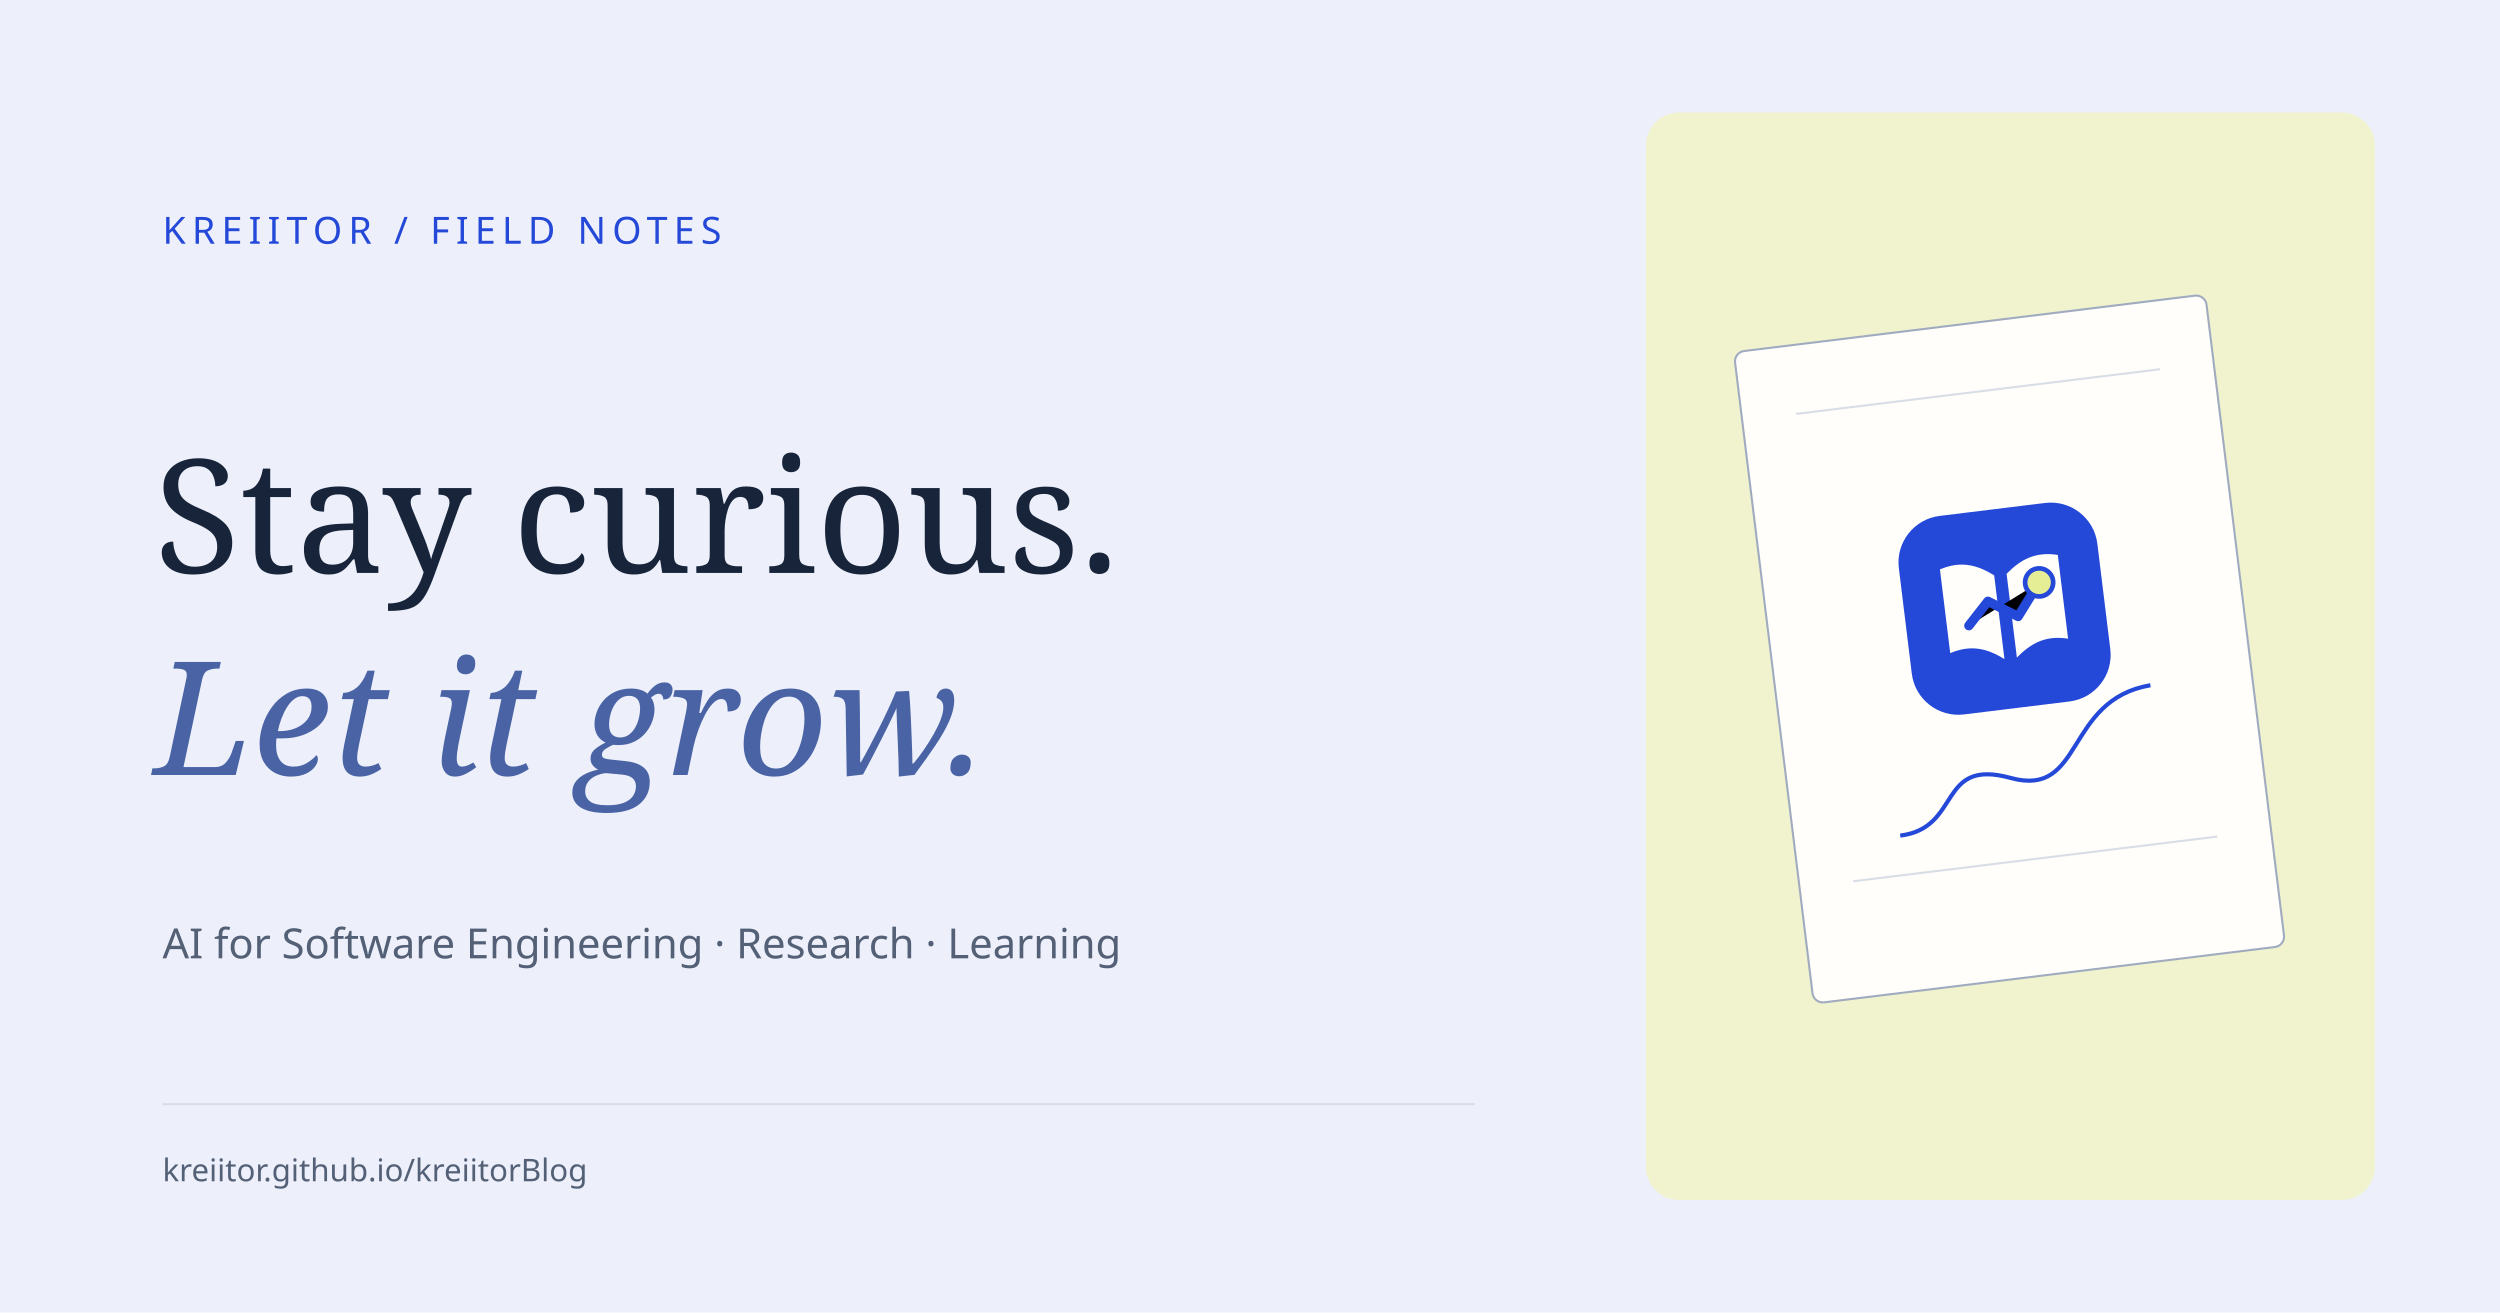
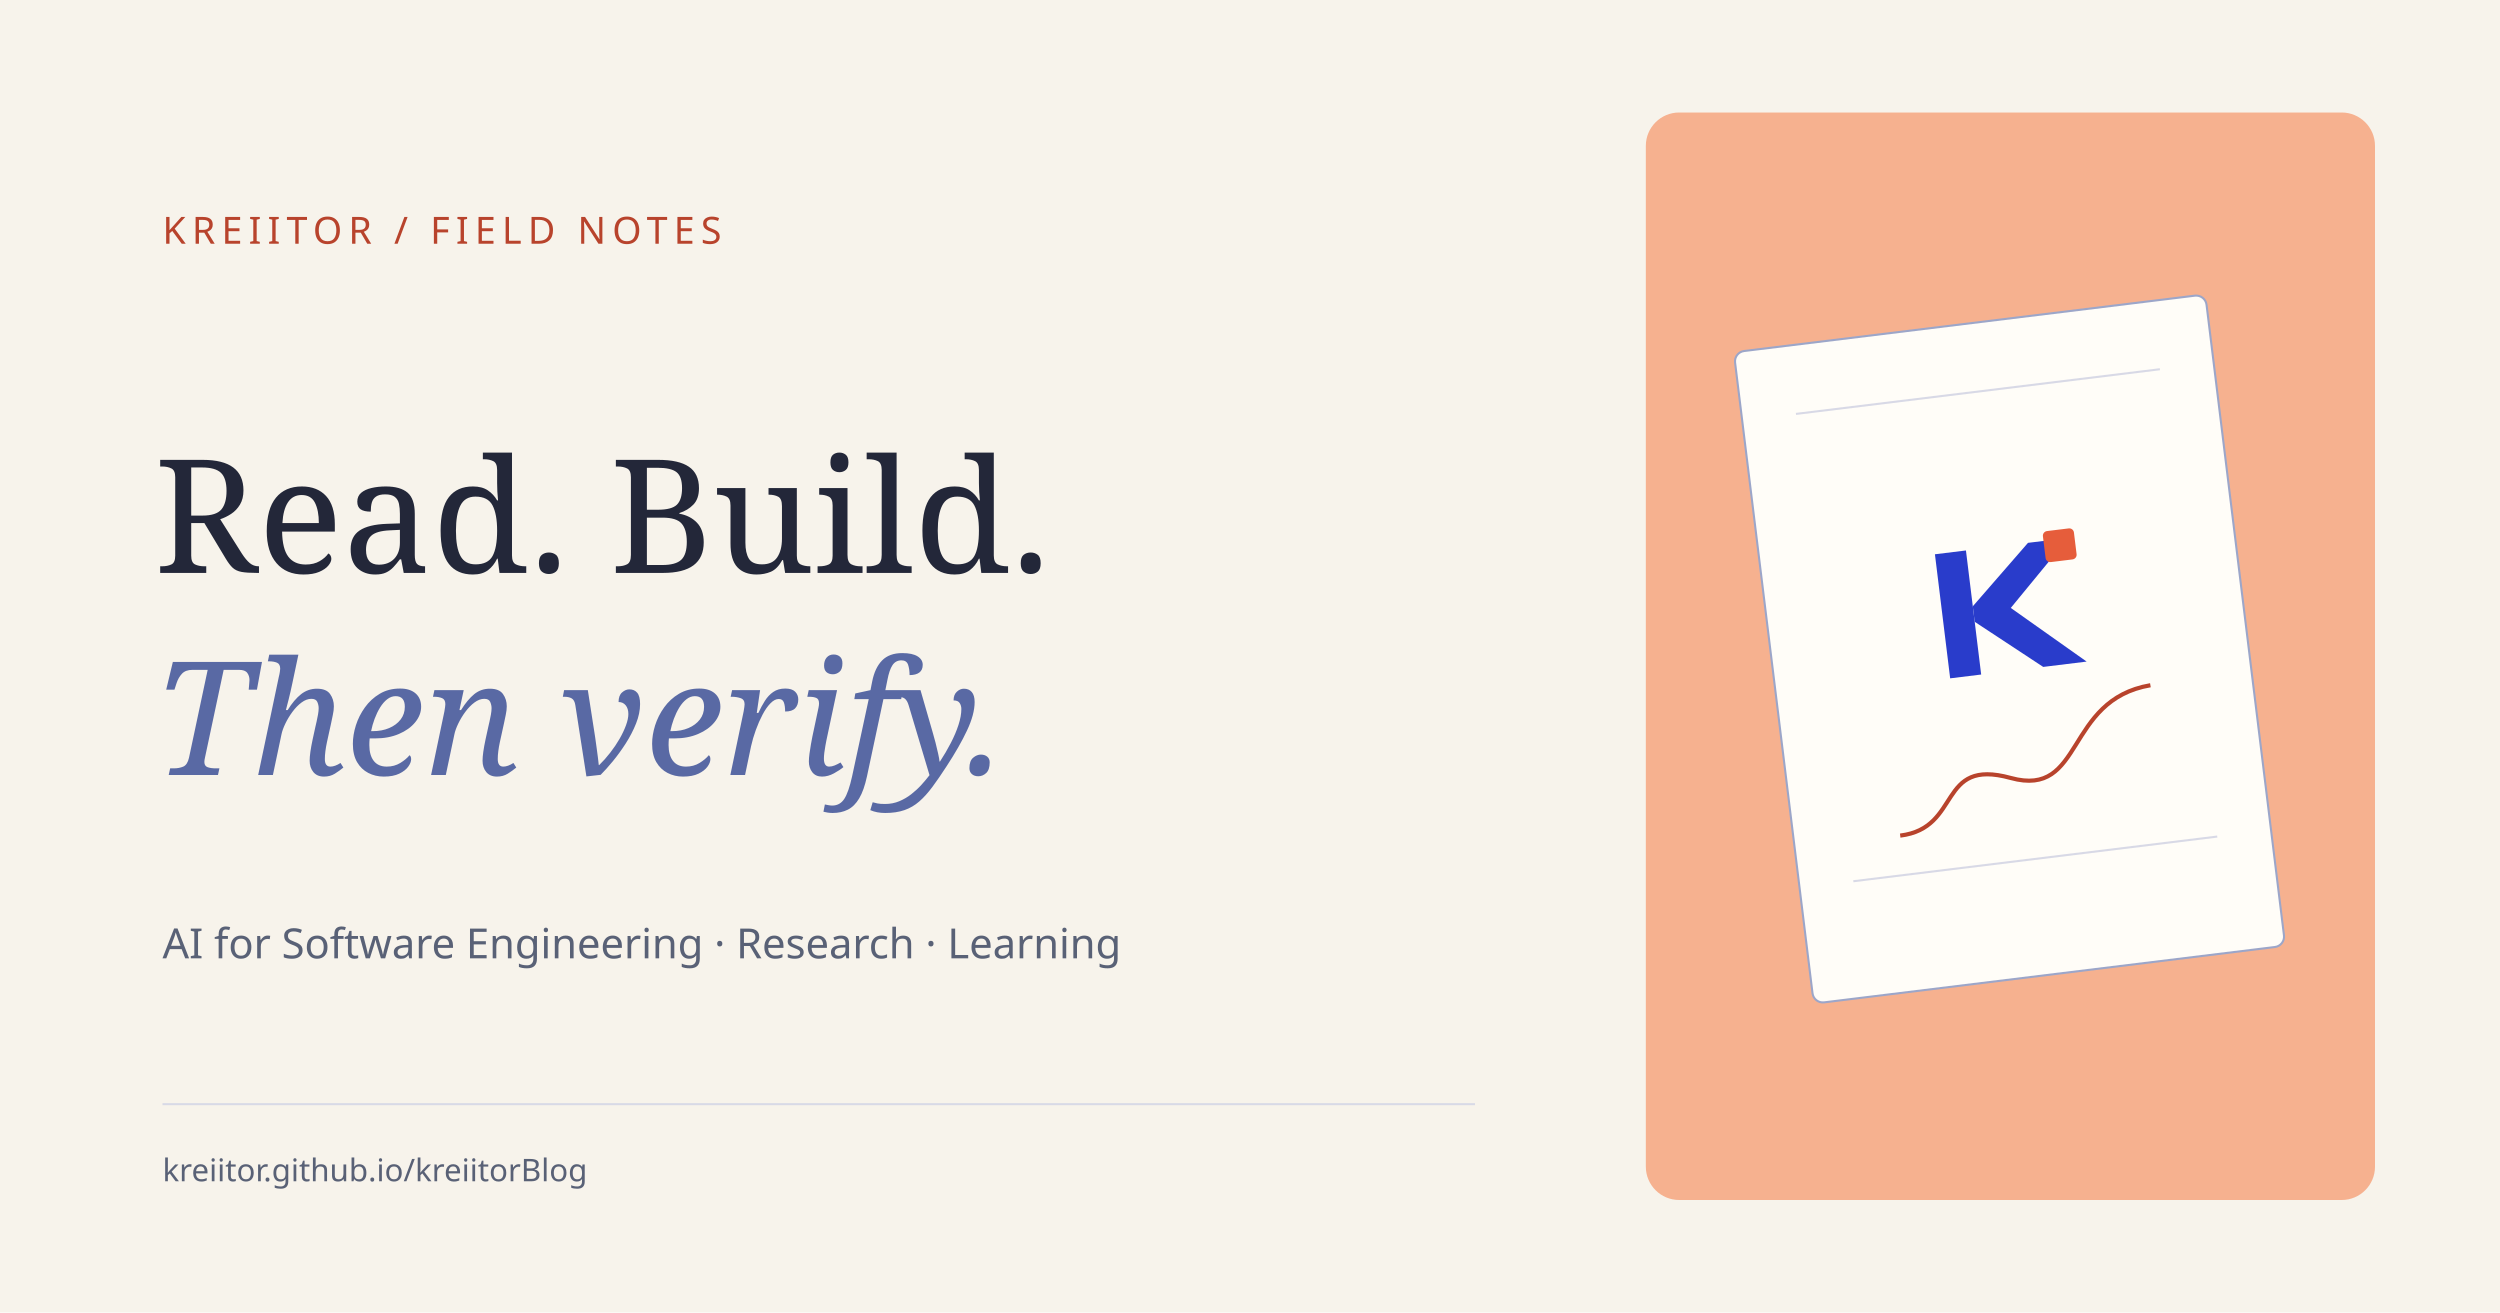
<svg xmlns="http://www.w3.org/2000/svg" width="1200" height="630" viewBox="0 0 1200 630">
-   <rect width="1200" height="630" fill="#edf0fb" />
-   <rect x="790" y="54" width="350" height="522" rx="16" fill="#f0f3cd" />
-   <text x="78" y="117" font-family="sans-serif" font-size="18" letter-spacing="3" fill="#2448d8">KREIITOR / FIELD NOTES</text>
-   <text x="74" y="275" font-family="Georgia,serif" font-size="76" fill="#18243a">Stay curious.</text>
-   <text x="74" y="372" font-family="Georgia,serif" font-size="76" font-style="italic" fill="#4963a5">Let it grow.</text>
-   <text x="78" y="460" font-family="sans-serif" font-size="20" fill="#536076">AI for Software Engineering · Research · Learning</text>
-   <path d="M78 530h630" stroke="#d9dde5" />
-   <text x="78" y="567" font-family="sans-serif" font-size="15" fill="#536076">kreiitor.github.io/kreiitorBlog</text>
+   <rect width="1200" height="630" fill="#f7f3eb" />
+   <rect x="790" y="54" width="350" height="522" rx="16" fill="#f6b18f" />
+   <text x="78" y="117" font-family="sans-serif" font-size="18" letter-spacing="3" fill="#b8432c">KREIITOR / FIELD NOTES</text>
+   <text x="74" y="275" font-family="Georgia,serif" font-size="76" fill="#232739">Read. Build.</text>
+   <text x="74" y="372" font-family="Georgia,serif" font-size="76" font-style="italic" fill="#5969a4">Then verify.</text>
+   <text x="78" y="460" font-family="sans-serif" font-size="20" fill="#596176">AI for Software Engineering · Research · Learning</text>
+   <path d="M78 530h630" stroke="#d8d9e6" />
+   <text x="78" y="567" font-family="sans-serif" font-size="15" fill="#596176">kreiitor.github.io/kreiitorBlog</text>
  <g transform="rotate(-7 965 315)">
-     <rect x="851" y="154" width="228" height="315" rx="5" fill="#fffefa" stroke="#a0abc0" />
-     <path d="M877 187h176M877 413h176" stroke="#d9dde5" />
+     <rect x="851" y="154" width="228" height="315" rx="5" fill="#fffdf8" stroke="#9ca6c9" />
+     <path d="M877 187h176M877 413h176" stroke="#d8d9e6" />
    <g transform="translate(917 244) scale(1.5)">
-       <rect width="64" height="64" rx="15" fill="#2448d8" />
-       <path d="M13 17C20 15 25 17 30 21V48C25 44 20 42 13 44V17Z" fill="#fffefa" />
-       <path d="M34 21C39 17 44 15 51 17V44C44 42 39 44 34 48V21Z" fill="#fffefa" />
-       <path d="M20 36L27 29L36 35L44 25" stroke="#2448d8" stroke-width="3" stroke-linecap="round" stroke-linejoin="round" />
-       <circle cx="44" cy="25" r="4.5" fill="#e5ee95" stroke="#2448d8" stroke-width="1.5" />
+       <path class="logo-stem" d="M12 12H22V52H12Z" fill="#293ccb" />
+       <path class="logo-arms" d="M22 30L42 12H55L34 32L56 52H42L22 35Z" fill="#293ccb" />
+       <rect class="logo-index" x="47" y="9" width="10" height="10" rx="1.5" fill="#e65d3b" />
    </g>
-     <path d="M902 394c30 0 22-35 56-21s30-34 72-36" stroke="#2448d8" fill="none" stroke-width="2" />
+     <path d="M902 394c30 0 22-35 56-21s30-34 72-36" stroke="#b8432c" fill="none" stroke-width="2" />
  </g>
</svg>
